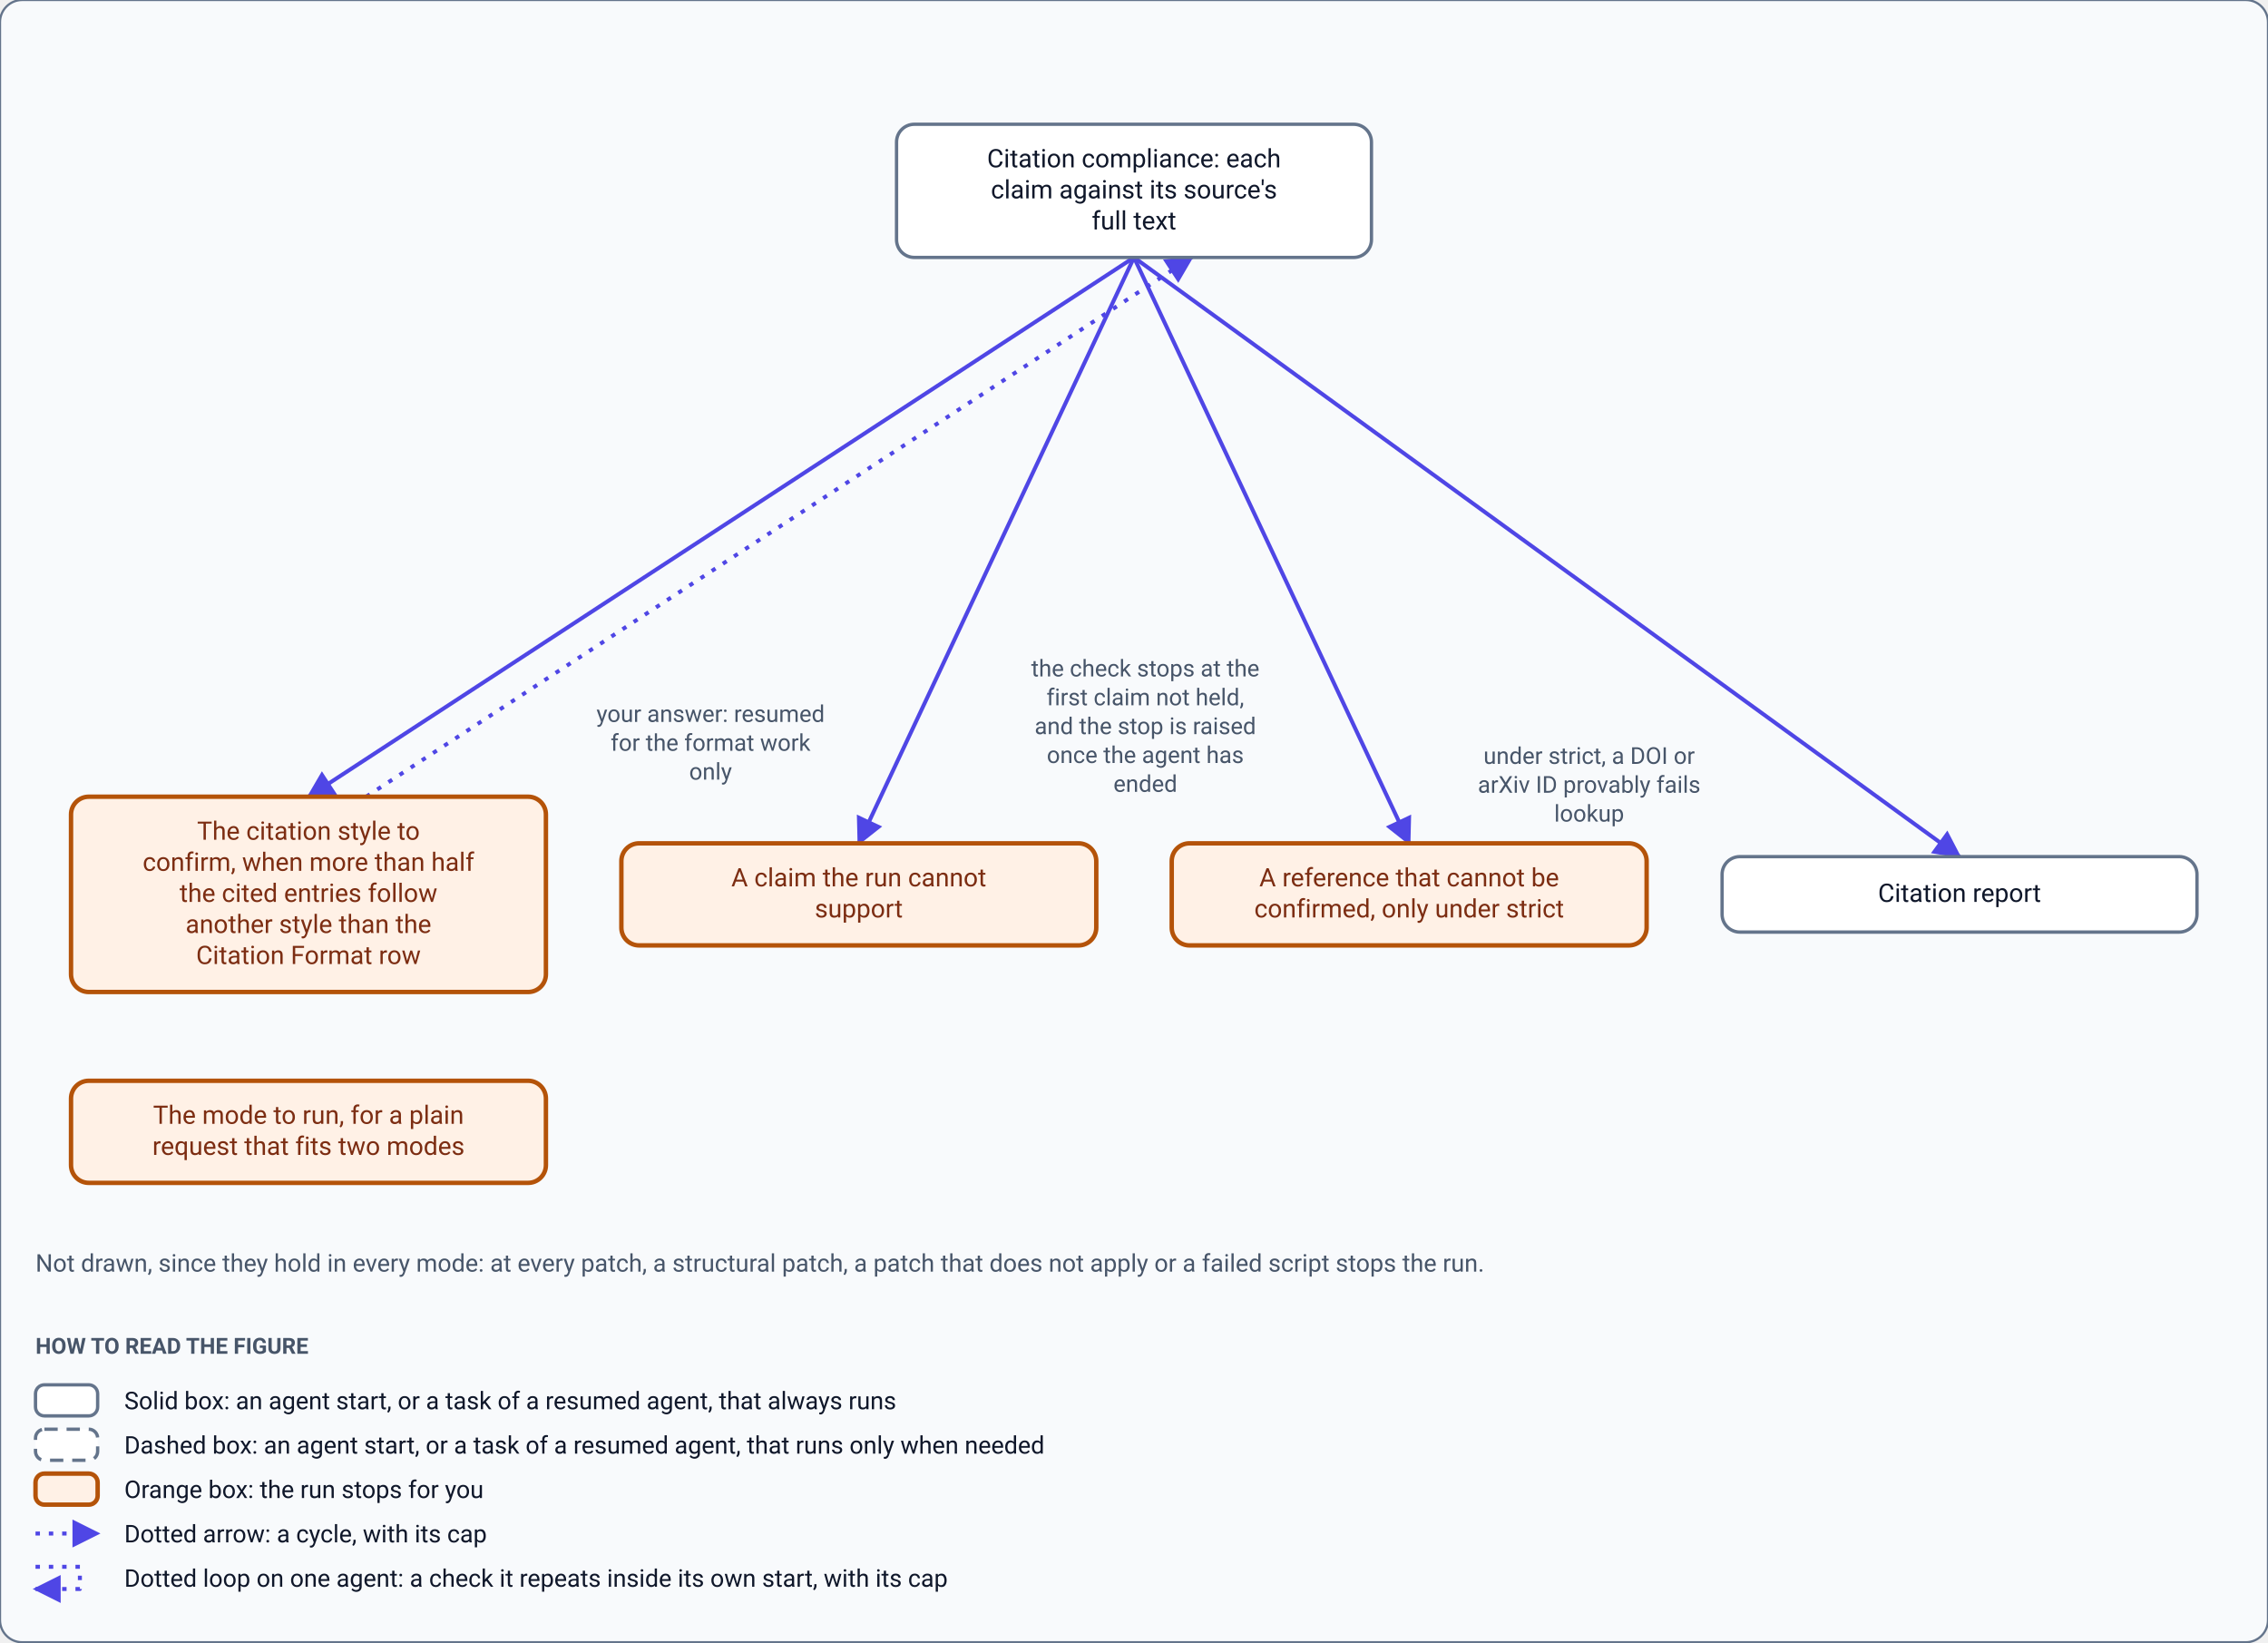
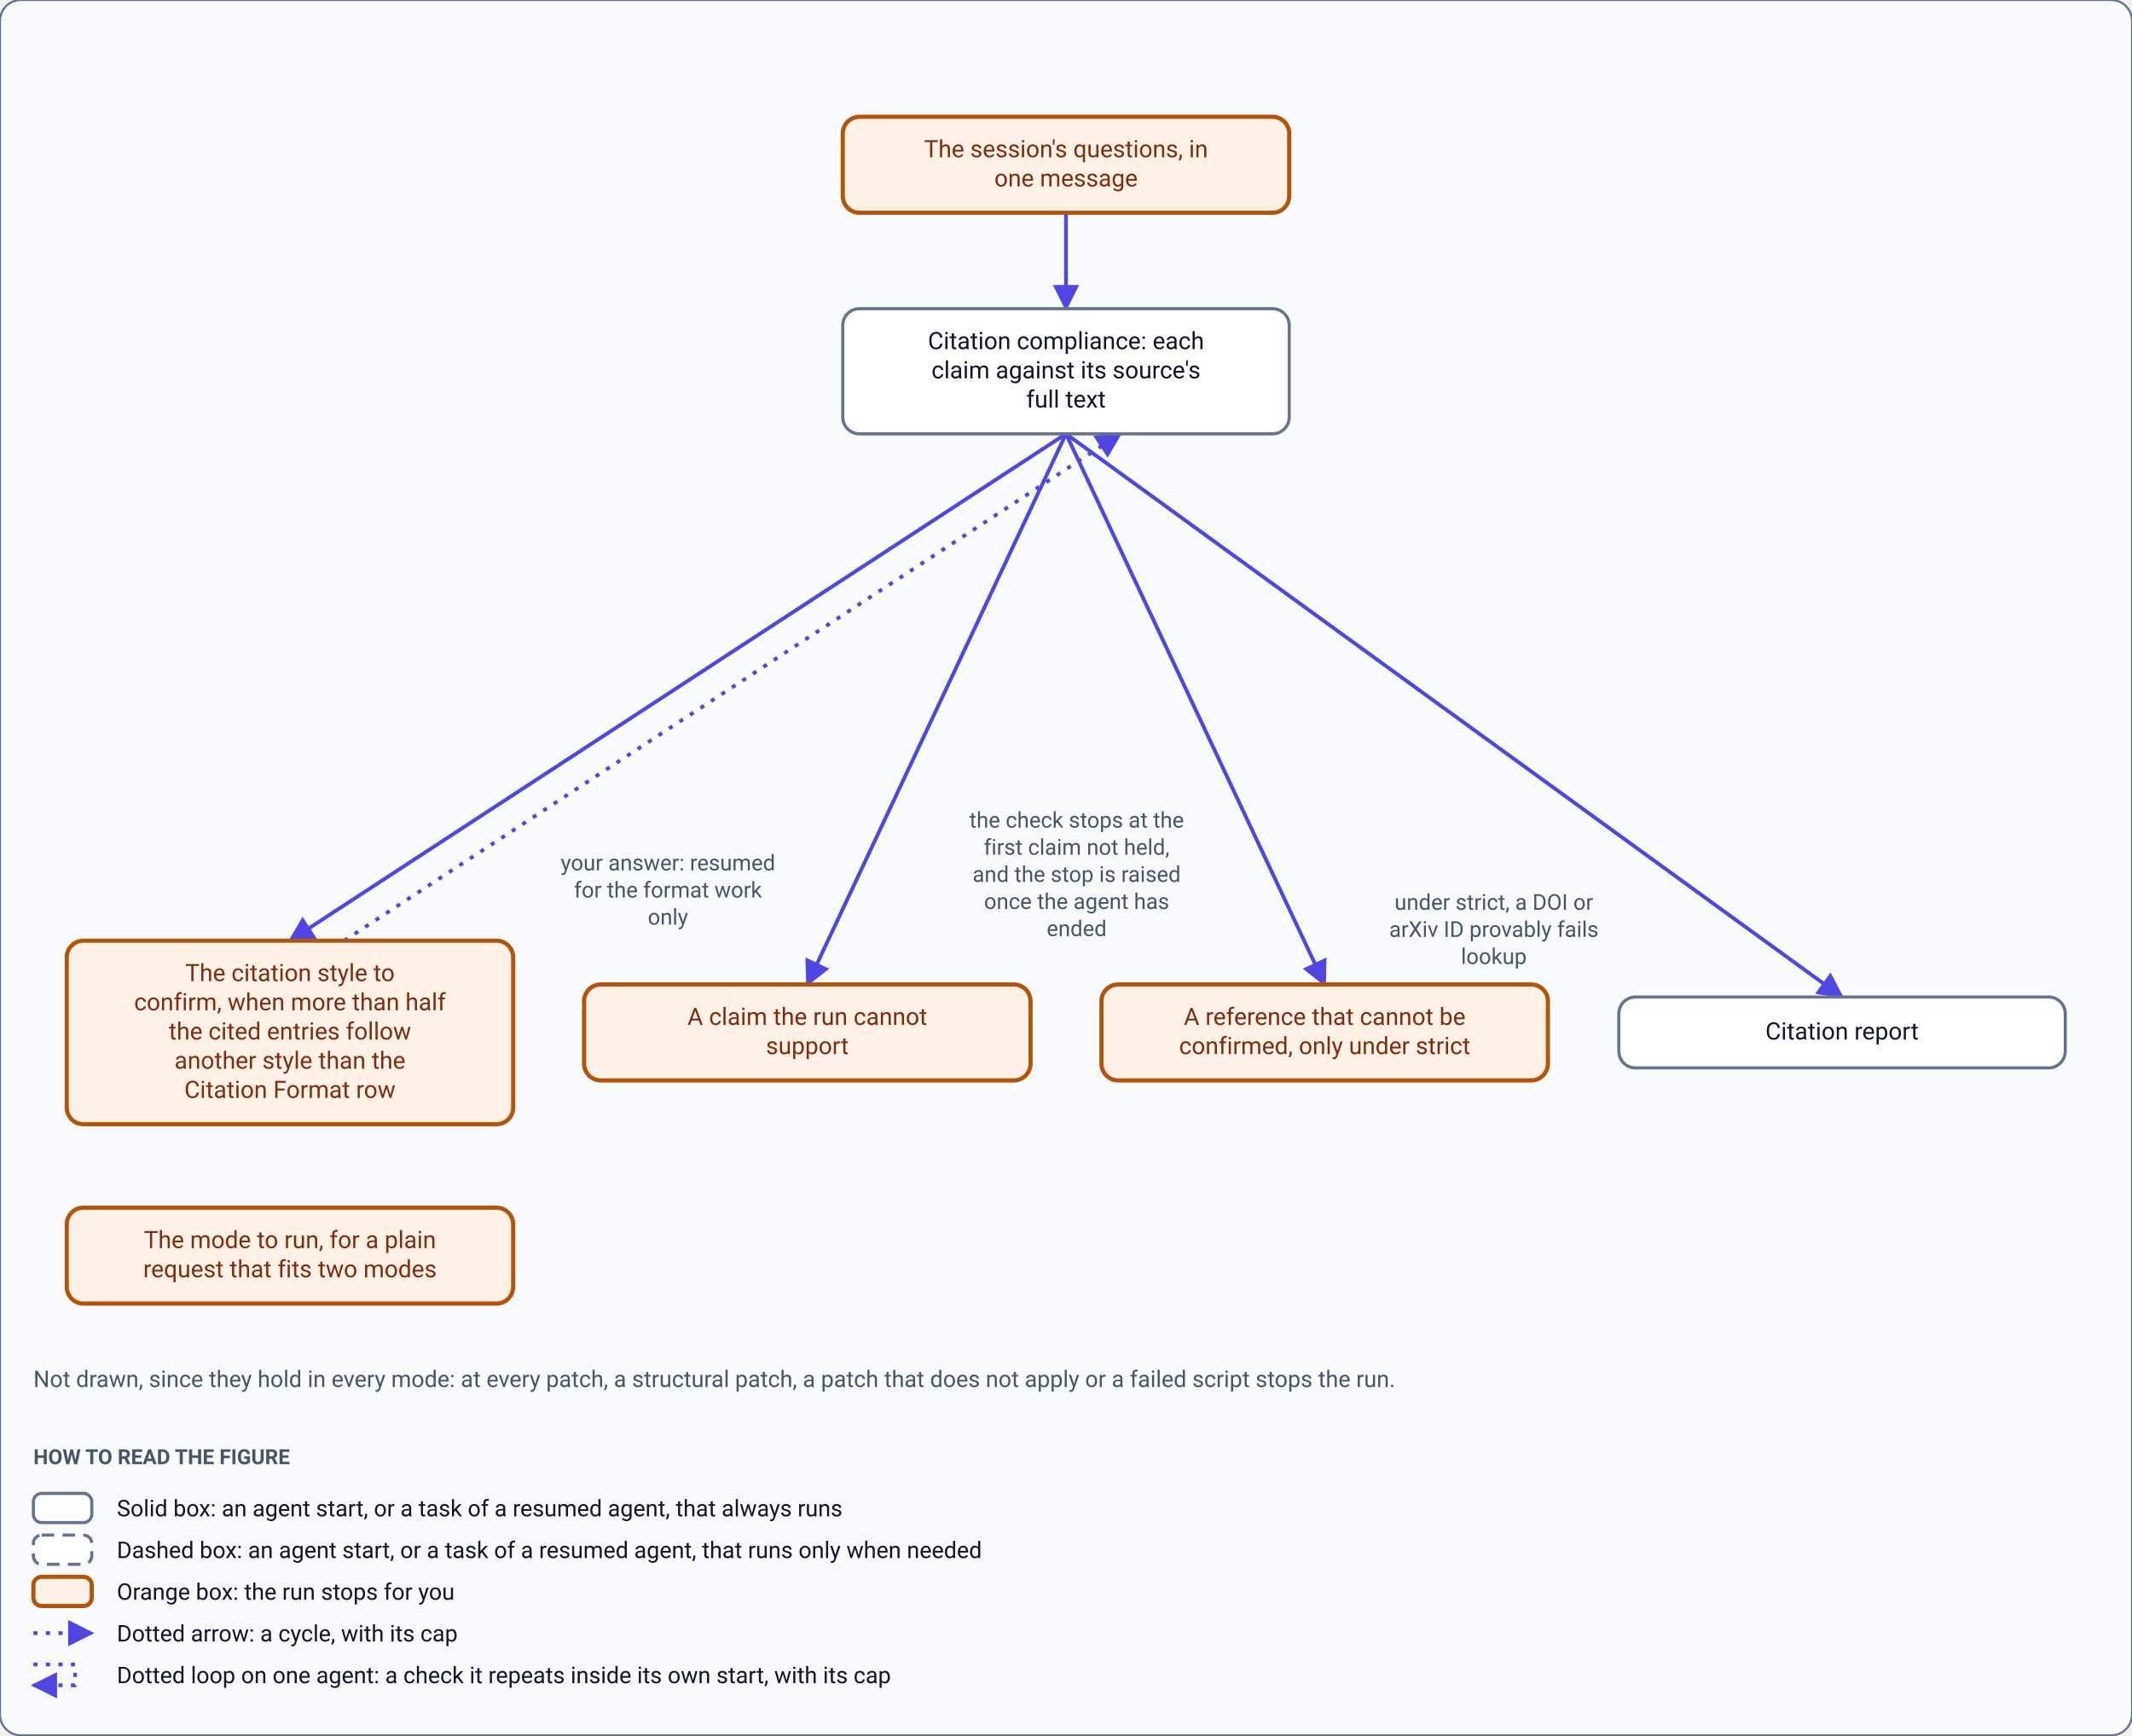
- <svg xmlns="http://www.w3.org/2000/svg" viewBox="0 0 1022 740" width="1022" height="740" role="img" aria-label="The citation-check mode of the paper skill. Boxes: Citation compliance: each claim against its source's full text (agent); The citation style to confirm, when more than half the cited entries follow another style than the Citation Format row (stop); A claim the run cannot support (stop); A reference that cannot be confirmed, only under strict (stop); Citation report (agent); The mode to run, for a plain request that fits two modes (stop).">
+ <svg xmlns="http://www.w3.org/2000/svg" viewBox="0 0 1022 832" width="1022" height="832" role="img" aria-label="The citation-check mode of the paper skill. Boxes: The session's questions, in one message (stop); Citation compliance: each claim against its source's full text (agent); The citation style to confirm, when more than half the cited entries follow another style than the Citation Format row (stop); A claim the run cannot support (stop); A reference that cannot be confirmed, only under strict (stop); Citation report (agent); The mode to run, for a plain request that fits two modes (stop).">
  <defs>
    <marker id="arrow" viewBox="0 0 10 10" refX="9" refY="5" markerWidth="7" markerHeight="7" orient="auto">
      <path d="M0,0 L10,5 L0,10 z" fill="#4f46e5" />
    </marker>
  </defs>
-   <rect x="0" y="0" width="1022" height="740" rx="10" fill="#f8fafc" stroke="#64748b" />
-   <path d="M511,116 L139,359" fill="none" stroke="#4f46e5" stroke-width="1.8" marker-end="url(#arrow)" stroke-linejoin="round" />
-   <path d="M511,116 L387,380" fill="none" stroke="#4f46e5" stroke-width="1.8" marker-end="url(#arrow)" stroke-linejoin="round" />
-   <path d="M511,116 L635,380" fill="none" stroke="#4f46e5" stroke-width="1.8" marker-end="url(#arrow)" stroke-linejoin="round" />
-   <path d="M511,116 L883,386" fill="none" stroke="#4f46e5" stroke-width="1.8" marker-end="url(#arrow)" stroke-linejoin="round" />
-   <path d="M165,359 L537,116" fill="none" stroke="#4f46e5" stroke-width="1.8" stroke-dasharray="2 4" marker-end="url(#arrow)" stroke-linejoin="round" />
-   <rect x="404" y="56" width="214" height="60" rx="8" fill="#ffffff" stroke="#64748b" stroke-width="1.5" />
-   <text x="511" y="75.4" font-family="ui-sans-serif, -apple-system, 'Segoe UI', Roboto, Helvetica, Arial, sans-serif" font-size="11.5" fill="#0f172a" font-weight="400" text-anchor="middle">Citation compliance: each</text>
-   <text x="511" y="89.4" font-family="ui-sans-serif, -apple-system, 'Segoe UI', Roboto, Helvetica, Arial, sans-serif" font-size="11.5" fill="#0f172a" font-weight="400" text-anchor="middle">claim against its source's</text>
-   <text x="511" y="103.4" font-family="ui-sans-serif, -apple-system, 'Segoe UI', Roboto, Helvetica, Arial, sans-serif" font-size="11.5" fill="#0f172a" font-weight="400" text-anchor="middle">full text</text>
-   <rect x="32" y="359" width="214" height="88" rx="8" fill="#fff1e6" stroke="#b45309" stroke-width="2" />
-   <text x="139" y="378.4" font-family="ui-sans-serif, -apple-system, 'Segoe UI', Roboto, Helvetica, Arial, sans-serif" font-size="11.5" fill="#7c2d12" font-weight="400" text-anchor="middle">The citation style to</text>
-   <text x="139" y="392.4" font-family="ui-sans-serif, -apple-system, 'Segoe UI', Roboto, Helvetica, Arial, sans-serif" font-size="11.5" fill="#7c2d12" font-weight="400" text-anchor="middle">confirm, when more than half</text>
-   <text x="139" y="406.4" font-family="ui-sans-serif, -apple-system, 'Segoe UI', Roboto, Helvetica, Arial, sans-serif" font-size="11.5" fill="#7c2d12" font-weight="400" text-anchor="middle">the cited entries follow</text>
-   <text x="139" y="420.4" font-family="ui-sans-serif, -apple-system, 'Segoe UI', Roboto, Helvetica, Arial, sans-serif" font-size="11.5" fill="#7c2d12" font-weight="400" text-anchor="middle">another style than the</text>
-   <text x="139" y="434.4" font-family="ui-sans-serif, -apple-system, 'Segoe UI', Roboto, Helvetica, Arial, sans-serif" font-size="11.5" fill="#7c2d12" font-weight="400" text-anchor="middle">Citation Format row</text>
-   <rect x="280" y="380" width="214" height="46" rx="8" fill="#fff1e6" stroke="#b45309" stroke-width="2" />
-   <text x="387" y="399.4" font-family="ui-sans-serif, -apple-system, 'Segoe UI', Roboto, Helvetica, Arial, sans-serif" font-size="11.5" fill="#7c2d12" font-weight="400" text-anchor="middle">A claim the run cannot</text>
-   <text x="387" y="413.4" font-family="ui-sans-serif, -apple-system, 'Segoe UI', Roboto, Helvetica, Arial, sans-serif" font-size="11.5" fill="#7c2d12" font-weight="400" text-anchor="middle">support</text>
-   <rect x="528" y="380" width="214" height="46" rx="8" fill="#fff1e6" stroke="#b45309" stroke-width="2" />
-   <text x="635" y="399.4" font-family="ui-sans-serif, -apple-system, 'Segoe UI', Roboto, Helvetica, Arial, sans-serif" font-size="11.5" fill="#7c2d12" font-weight="400" text-anchor="middle">A reference that cannot be</text>
-   <text x="635" y="413.4" font-family="ui-sans-serif, -apple-system, 'Segoe UI', Roboto, Helvetica, Arial, sans-serif" font-size="11.5" fill="#7c2d12" font-weight="400" text-anchor="middle">confirmed, only under strict</text>
-   <rect x="776" y="386" width="214" height="34" rx="8" fill="#ffffff" stroke="#64748b" stroke-width="1.5" />
-   <text x="883" y="406.4" font-family="ui-sans-serif, -apple-system, 'Segoe UI', Roboto, Helvetica, Arial, sans-serif" font-size="11.5" fill="#0f172a" font-weight="400" text-anchor="middle">Citation report</text>
-   <rect x="32" y="487" width="214" height="46" rx="8" fill="#fff1e6" stroke="#b45309" stroke-width="2" />
-   <text x="139" y="506.4" font-family="ui-sans-serif, -apple-system, 'Segoe UI', Roboto, Helvetica, Arial, sans-serif" font-size="11.5" fill="#7c2d12" font-weight="400" text-anchor="middle">The mode to run, for a plain</text>
-   <text x="139" y="520.4" font-family="ui-sans-serif, -apple-system, 'Segoe UI', Roboto, Helvetica, Arial, sans-serif" font-size="11.5" fill="#7c2d12" font-weight="400" text-anchor="middle">request that fits two modes</text>
-   <text x="516.1" y="304.8" font-family="ui-sans-serif, -apple-system, 'Segoe UI', Roboto, Helvetica, Arial, sans-serif" font-size="10.5" fill="#475569" font-weight="400" text-anchor="middle" stroke="#f8fafc" stroke-width="4" stroke-linejoin="round" paint-order="stroke">the check stops at the</text>
-   <text x="516.1" y="317.8" font-family="ui-sans-serif, -apple-system, 'Segoe UI', Roboto, Helvetica, Arial, sans-serif" font-size="10.5" fill="#475569" font-weight="400" text-anchor="middle" stroke="#f8fafc" stroke-width="4" stroke-linejoin="round" paint-order="stroke">first claim not held,</text>
-   <text x="516.1" y="330.8" font-family="ui-sans-serif, -apple-system, 'Segoe UI', Roboto, Helvetica, Arial, sans-serif" font-size="10.5" fill="#475569" font-weight="400" text-anchor="middle" stroke="#f8fafc" stroke-width="4" stroke-linejoin="round" paint-order="stroke">and the stop is raised</text>
-   <text x="516.1" y="343.8" font-family="ui-sans-serif, -apple-system, 'Segoe UI', Roboto, Helvetica, Arial, sans-serif" font-size="10.5" fill="#475569" font-weight="400" text-anchor="middle" stroke="#f8fafc" stroke-width="4" stroke-linejoin="round" paint-order="stroke">once the agent has</text>
-   <text x="516.1" y="356.8" font-family="ui-sans-serif, -apple-system, 'Segoe UI', Roboto, Helvetica, Arial, sans-serif" font-size="10.5" fill="#475569" font-weight="400" text-anchor="middle" stroke="#f8fafc" stroke-width="4" stroke-linejoin="round" paint-order="stroke">ended</text>
-   <text x="716.1" y="344.2" font-family="ui-sans-serif, -apple-system, 'Segoe UI', Roboto, Helvetica, Arial, sans-serif" font-size="10.5" fill="#475569" font-weight="400" text-anchor="middle" stroke="#f8fafc" stroke-width="4" stroke-linejoin="round" paint-order="stroke">under strict, a DOI or</text>
-   <text x="716.1" y="357.2" font-family="ui-sans-serif, -apple-system, 'Segoe UI', Roboto, Helvetica, Arial, sans-serif" font-size="10.5" fill="#475569" font-weight="400" text-anchor="middle" stroke="#f8fafc" stroke-width="4" stroke-linejoin="round" paint-order="stroke">arXiv ID provably fails</text>
-   <text x="716.1" y="370.2" font-family="ui-sans-serif, -apple-system, 'Segoe UI', Roboto, Helvetica, Arial, sans-serif" font-size="10.5" fill="#475569" font-weight="400" text-anchor="middle" stroke="#f8fafc" stroke-width="4" stroke-linejoin="round" paint-order="stroke">lookup</text>
-   <text x="320.2" y="325.3" font-family="ui-sans-serif, -apple-system, 'Segoe UI', Roboto, Helvetica, Arial, sans-serif" font-size="10.5" fill="#475569" font-weight="400" text-anchor="middle" stroke="#f8fafc" stroke-width="4" stroke-linejoin="round" paint-order="stroke">your answer: resumed</text>
-   <text x="320.2" y="338.3" font-family="ui-sans-serif, -apple-system, 'Segoe UI', Roboto, Helvetica, Arial, sans-serif" font-size="10.5" fill="#475569" font-weight="400" text-anchor="middle" stroke="#f8fafc" stroke-width="4" stroke-linejoin="round" paint-order="stroke">for the format work</text>
-   <text x="320.2" y="351.3" font-family="ui-sans-serif, -apple-system, 'Segoe UI', Roboto, Helvetica, Arial, sans-serif" font-size="10.5" fill="#475569" font-weight="400" text-anchor="middle" stroke="#f8fafc" stroke-width="4" stroke-linejoin="round" paint-order="stroke">only</text>
-   <text x="16" y="573" font-family="ui-sans-serif, -apple-system, 'Segoe UI', Roboto, Helvetica, Arial, sans-serif" font-size="11" fill="#475569" font-weight="400" text-anchor="start">Not drawn, since they hold in every mode: at every patch, a structural patch, a patch that does not apply or a failed script stops the run.</text>
-   <text x="16" y="610" font-family="ui-sans-serif, -apple-system, 'Segoe UI', Roboto, Helvetica, Arial, sans-serif" font-size="10" fill="#475569" font-weight="700" text-anchor="start">HOW TO READ THE FIGURE</text>
-   <rect x="16" y="624" width="28" height="14" rx="4" fill="#ffffff" stroke="#64748b" stroke-width="1.5" />
-   <text x="56" y="635" font-family="ui-sans-serif, -apple-system, 'Segoe UI', Roboto, Helvetica, Arial, sans-serif" font-size="11" fill="#0f172a" font-weight="400" text-anchor="start">Solid box: an agent start, or a task of a resumed agent, that always runs</text>
-   <rect x="16" y="644" width="28" height="14" rx="4" fill="#ffffff" stroke="#64748b" stroke-width="1.5" stroke-dasharray="6 4" />
-   <text x="56" y="655" font-family="ui-sans-serif, -apple-system, 'Segoe UI', Roboto, Helvetica, Arial, sans-serif" font-size="11" fill="#0f172a" font-weight="400" text-anchor="start">Dashed box: an agent start, or a task of a resumed agent, that runs only when needed</text>
-   <rect x="16" y="664" width="28" height="14" rx="4" fill="#fff1e6" stroke="#b45309" stroke-width="2" />
-   <text x="56" y="675" font-family="ui-sans-serif, -apple-system, 'Segoe UI', Roboto, Helvetica, Arial, sans-serif" font-size="11" fill="#0f172a" font-weight="400" text-anchor="start">Orange box: the run stops for you</text>
-   <path d="M16,691 L44,691" fill="none" stroke="#4f46e5" stroke-width="1.8" stroke-dasharray="2 4" marker-end="url(#arrow)" stroke-linejoin="round" />
-   <text x="56" y="695" font-family="ui-sans-serif, -apple-system, 'Segoe UI', Roboto, Helvetica, Arial, sans-serif" font-size="11" fill="#0f172a" font-weight="400" text-anchor="start">Dotted arrow: a cycle, with its cap</text>
-   <path d="M16,706 L36,706 L36,716 L16,716" fill="none" stroke="#4f46e5" stroke-width="1.8" stroke-dasharray="2 4" marker-end="url(#arrow)" stroke-linejoin="round" />
-   <text x="56" y="715" font-family="ui-sans-serif, -apple-system, 'Segoe UI', Roboto, Helvetica, Arial, sans-serif" font-size="11" fill="#0f172a" font-weight="400" text-anchor="start">Dotted loop on one agent: a check it repeats inside its own start, with its cap</text>
+   <rect x="0" y="0" width="1022" height="832" rx="10" fill="#f8fafc" stroke="#64748b" />
+   <path d="M511,102 L511,148" fill="none" stroke="#4f46e5" stroke-width="1.8" marker-end="url(#arrow)" stroke-linejoin="round" />
+   <path d="M511,208 L139,451" fill="none" stroke="#4f46e5" stroke-width="1.8" marker-end="url(#arrow)" stroke-linejoin="round" />
+   <path d="M511,208 L387,472" fill="none" stroke="#4f46e5" stroke-width="1.8" marker-end="url(#arrow)" stroke-linejoin="round" />
+   <path d="M511,208 L635,472" fill="none" stroke="#4f46e5" stroke-width="1.8" marker-end="url(#arrow)" stroke-linejoin="round" />
+   <path d="M511,208 L883,478" fill="none" stroke="#4f46e5" stroke-width="1.8" marker-end="url(#arrow)" stroke-linejoin="round" />
+   <path d="M165,451 L537,208" fill="none" stroke="#4f46e5" stroke-width="1.8" stroke-dasharray="2 4" marker-end="url(#arrow)" stroke-linejoin="round" />
+   <rect x="404" y="56" width="214" height="46" rx="8" fill="#fff1e6" stroke="#b45309" stroke-width="2" />
+   <text x="511" y="75.4" font-family="ui-sans-serif, -apple-system, 'Segoe UI', Roboto, Helvetica, Arial, sans-serif" font-size="11.5" fill="#7c2d12" font-weight="400" text-anchor="middle">The session's questions, in</text>
+   <text x="511" y="89.4" font-family="ui-sans-serif, -apple-system, 'Segoe UI', Roboto, Helvetica, Arial, sans-serif" font-size="11.5" fill="#7c2d12" font-weight="400" text-anchor="middle">one message</text>
+   <rect x="404" y="148" width="214" height="60" rx="8" fill="#ffffff" stroke="#64748b" stroke-width="1.5" />
+   <text x="511" y="167.4" font-family="ui-sans-serif, -apple-system, 'Segoe UI', Roboto, Helvetica, Arial, sans-serif" font-size="11.5" fill="#0f172a" font-weight="400" text-anchor="middle">Citation compliance: each</text>
+   <text x="511" y="181.4" font-family="ui-sans-serif, -apple-system, 'Segoe UI', Roboto, Helvetica, Arial, sans-serif" font-size="11.5" fill="#0f172a" font-weight="400" text-anchor="middle">claim against its source's</text>
+   <text x="511" y="195.4" font-family="ui-sans-serif, -apple-system, 'Segoe UI', Roboto, Helvetica, Arial, sans-serif" font-size="11.5" fill="#0f172a" font-weight="400" text-anchor="middle">full text</text>
+   <rect x="32" y="451" width="214" height="88" rx="8" fill="#fff1e6" stroke="#b45309" stroke-width="2" />
+   <text x="139" y="470.4" font-family="ui-sans-serif, -apple-system, 'Segoe UI', Roboto, Helvetica, Arial, sans-serif" font-size="11.5" fill="#7c2d12" font-weight="400" text-anchor="middle">The citation style to</text>
+   <text x="139" y="484.4" font-family="ui-sans-serif, -apple-system, 'Segoe UI', Roboto, Helvetica, Arial, sans-serif" font-size="11.5" fill="#7c2d12" font-weight="400" text-anchor="middle">confirm, when more than half</text>
+   <text x="139" y="498.4" font-family="ui-sans-serif, -apple-system, 'Segoe UI', Roboto, Helvetica, Arial, sans-serif" font-size="11.5" fill="#7c2d12" font-weight="400" text-anchor="middle">the cited entries follow</text>
+   <text x="139" y="512.4" font-family="ui-sans-serif, -apple-system, 'Segoe UI', Roboto, Helvetica, Arial, sans-serif" font-size="11.5" fill="#7c2d12" font-weight="400" text-anchor="middle">another style than the</text>
+   <text x="139" y="526.4" font-family="ui-sans-serif, -apple-system, 'Segoe UI', Roboto, Helvetica, Arial, sans-serif" font-size="11.5" fill="#7c2d12" font-weight="400" text-anchor="middle">Citation Format row</text>
+   <rect x="280" y="472" width="214" height="46" rx="8" fill="#fff1e6" stroke="#b45309" stroke-width="2" />
+   <text x="387" y="491.4" font-family="ui-sans-serif, -apple-system, 'Segoe UI', Roboto, Helvetica, Arial, sans-serif" font-size="11.5" fill="#7c2d12" font-weight="400" text-anchor="middle">A claim the run cannot</text>
+   <text x="387" y="505.4" font-family="ui-sans-serif, -apple-system, 'Segoe UI', Roboto, Helvetica, Arial, sans-serif" font-size="11.5" fill="#7c2d12" font-weight="400" text-anchor="middle">support</text>
+   <rect x="528" y="472" width="214" height="46" rx="8" fill="#fff1e6" stroke="#b45309" stroke-width="2" />
+   <text x="635" y="491.4" font-family="ui-sans-serif, -apple-system, 'Segoe UI', Roboto, Helvetica, Arial, sans-serif" font-size="11.5" fill="#7c2d12" font-weight="400" text-anchor="middle">A reference that cannot be</text>
+   <text x="635" y="505.4" font-family="ui-sans-serif, -apple-system, 'Segoe UI', Roboto, Helvetica, Arial, sans-serif" font-size="11.5" fill="#7c2d12" font-weight="400" text-anchor="middle">confirmed, only under strict</text>
+   <rect x="776" y="478" width="214" height="34" rx="8" fill="#ffffff" stroke="#64748b" stroke-width="1.5" />
+   <text x="883" y="498.4" font-family="ui-sans-serif, -apple-system, 'Segoe UI', Roboto, Helvetica, Arial, sans-serif" font-size="11.5" fill="#0f172a" font-weight="400" text-anchor="middle">Citation report</text>
+   <rect x="32" y="579" width="214" height="46" rx="8" fill="#fff1e6" stroke="#b45309" stroke-width="2" />
+   <text x="139" y="598.4" font-family="ui-sans-serif, -apple-system, 'Segoe UI', Roboto, Helvetica, Arial, sans-serif" font-size="11.5" fill="#7c2d12" font-weight="400" text-anchor="middle">The mode to run, for a plain</text>
+   <text x="139" y="612.4" font-family="ui-sans-serif, -apple-system, 'Segoe UI', Roboto, Helvetica, Arial, sans-serif" font-size="11.5" fill="#7c2d12" font-weight="400" text-anchor="middle">request that fits two modes</text>
+   <text x="516.1" y="396.8" font-family="ui-sans-serif, -apple-system, 'Segoe UI', Roboto, Helvetica, Arial, sans-serif" font-size="10.5" fill="#475569" font-weight="400" text-anchor="middle" stroke="#f8fafc" stroke-width="4" stroke-linejoin="round" paint-order="stroke">the check stops at the</text>
+   <text x="516.1" y="409.8" font-family="ui-sans-serif, -apple-system, 'Segoe UI', Roboto, Helvetica, Arial, sans-serif" font-size="10.5" fill="#475569" font-weight="400" text-anchor="middle" stroke="#f8fafc" stroke-width="4" stroke-linejoin="round" paint-order="stroke">first claim not held,</text>
+   <text x="516.1" y="422.8" font-family="ui-sans-serif, -apple-system, 'Segoe UI', Roboto, Helvetica, Arial, sans-serif" font-size="10.5" fill="#475569" font-weight="400" text-anchor="middle" stroke="#f8fafc" stroke-width="4" stroke-linejoin="round" paint-order="stroke">and the stop is raised</text>
+   <text x="516.1" y="435.8" font-family="ui-sans-serif, -apple-system, 'Segoe UI', Roboto, Helvetica, Arial, sans-serif" font-size="10.5" fill="#475569" font-weight="400" text-anchor="middle" stroke="#f8fafc" stroke-width="4" stroke-linejoin="round" paint-order="stroke">once the agent has</text>
+   <text x="516.1" y="448.8" font-family="ui-sans-serif, -apple-system, 'Segoe UI', Roboto, Helvetica, Arial, sans-serif" font-size="10.5" fill="#475569" font-weight="400" text-anchor="middle" stroke="#f8fafc" stroke-width="4" stroke-linejoin="round" paint-order="stroke">ended</text>
+   <text x="716.1" y="436.2" font-family="ui-sans-serif, -apple-system, 'Segoe UI', Roboto, Helvetica, Arial, sans-serif" font-size="10.5" fill="#475569" font-weight="400" text-anchor="middle" stroke="#f8fafc" stroke-width="4" stroke-linejoin="round" paint-order="stroke">under strict, a DOI or</text>
+   <text x="716.1" y="449.2" font-family="ui-sans-serif, -apple-system, 'Segoe UI', Roboto, Helvetica, Arial, sans-serif" font-size="10.5" fill="#475569" font-weight="400" text-anchor="middle" stroke="#f8fafc" stroke-width="4" stroke-linejoin="round" paint-order="stroke">arXiv ID provably fails</text>
+   <text x="716.1" y="462.2" font-family="ui-sans-serif, -apple-system, 'Segoe UI', Roboto, Helvetica, Arial, sans-serif" font-size="10.5" fill="#475569" font-weight="400" text-anchor="middle" stroke="#f8fafc" stroke-width="4" stroke-linejoin="round" paint-order="stroke">lookup</text>
+   <text x="320.2" y="417.3" font-family="ui-sans-serif, -apple-system, 'Segoe UI', Roboto, Helvetica, Arial, sans-serif" font-size="10.5" fill="#475569" font-weight="400" text-anchor="middle" stroke="#f8fafc" stroke-width="4" stroke-linejoin="round" paint-order="stroke">your answer: resumed</text>
+   <text x="320.2" y="430.3" font-family="ui-sans-serif, -apple-system, 'Segoe UI', Roboto, Helvetica, Arial, sans-serif" font-size="10.5" fill="#475569" font-weight="400" text-anchor="middle" stroke="#f8fafc" stroke-width="4" stroke-linejoin="round" paint-order="stroke">for the format work</text>
+   <text x="320.2" y="443.3" font-family="ui-sans-serif, -apple-system, 'Segoe UI', Roboto, Helvetica, Arial, sans-serif" font-size="10.5" fill="#475569" font-weight="400" text-anchor="middle" stroke="#f8fafc" stroke-width="4" stroke-linejoin="round" paint-order="stroke">only</text>
+   <text x="16" y="665" font-family="ui-sans-serif, -apple-system, 'Segoe UI', Roboto, Helvetica, Arial, sans-serif" font-size="11" fill="#475569" font-weight="400" text-anchor="start">Not drawn, since they hold in every mode: at every patch, a structural patch, a patch that does not apply or a failed script stops the run.</text>
+   <text x="16" y="702" font-family="ui-sans-serif, -apple-system, 'Segoe UI', Roboto, Helvetica, Arial, sans-serif" font-size="10" fill="#475569" font-weight="700" text-anchor="start">HOW TO READ THE FIGURE</text>
+   <rect x="16" y="716" width="28" height="14" rx="4" fill="#ffffff" stroke="#64748b" stroke-width="1.5" />
+   <text x="56" y="727" font-family="ui-sans-serif, -apple-system, 'Segoe UI', Roboto, Helvetica, Arial, sans-serif" font-size="11" fill="#0f172a" font-weight="400" text-anchor="start">Solid box: an agent start, or a task of a resumed agent, that always runs</text>
+   <rect x="16" y="736" width="28" height="14" rx="4" fill="#ffffff" stroke="#64748b" stroke-width="1.5" stroke-dasharray="6 4" />
+   <text x="56" y="747" font-family="ui-sans-serif, -apple-system, 'Segoe UI', Roboto, Helvetica, Arial, sans-serif" font-size="11" fill="#0f172a" font-weight="400" text-anchor="start">Dashed box: an agent start, or a task of a resumed agent, that runs only when needed</text>
+   <rect x="16" y="756" width="28" height="14" rx="4" fill="#fff1e6" stroke="#b45309" stroke-width="2" />
+   <text x="56" y="767" font-family="ui-sans-serif, -apple-system, 'Segoe UI', Roboto, Helvetica, Arial, sans-serif" font-size="11" fill="#0f172a" font-weight="400" text-anchor="start">Orange box: the run stops for you</text>
+   <path d="M16,783 L44,783" fill="none" stroke="#4f46e5" stroke-width="1.8" stroke-dasharray="2 4" marker-end="url(#arrow)" stroke-linejoin="round" />
+   <text x="56" y="787" font-family="ui-sans-serif, -apple-system, 'Segoe UI', Roboto, Helvetica, Arial, sans-serif" font-size="11" fill="#0f172a" font-weight="400" text-anchor="start">Dotted arrow: a cycle, with its cap</text>
+   <path d="M16,798 L36,798 L36,808 L16,808" fill="none" stroke="#4f46e5" stroke-width="1.8" stroke-dasharray="2 4" marker-end="url(#arrow)" stroke-linejoin="round" />
+   <text x="56" y="807" font-family="ui-sans-serif, -apple-system, 'Segoe UI', Roboto, Helvetica, Arial, sans-serif" font-size="11" fill="#0f172a" font-weight="400" text-anchor="start">Dotted loop on one agent: a check it repeats inside its own start, with its cap</text>
</svg>
